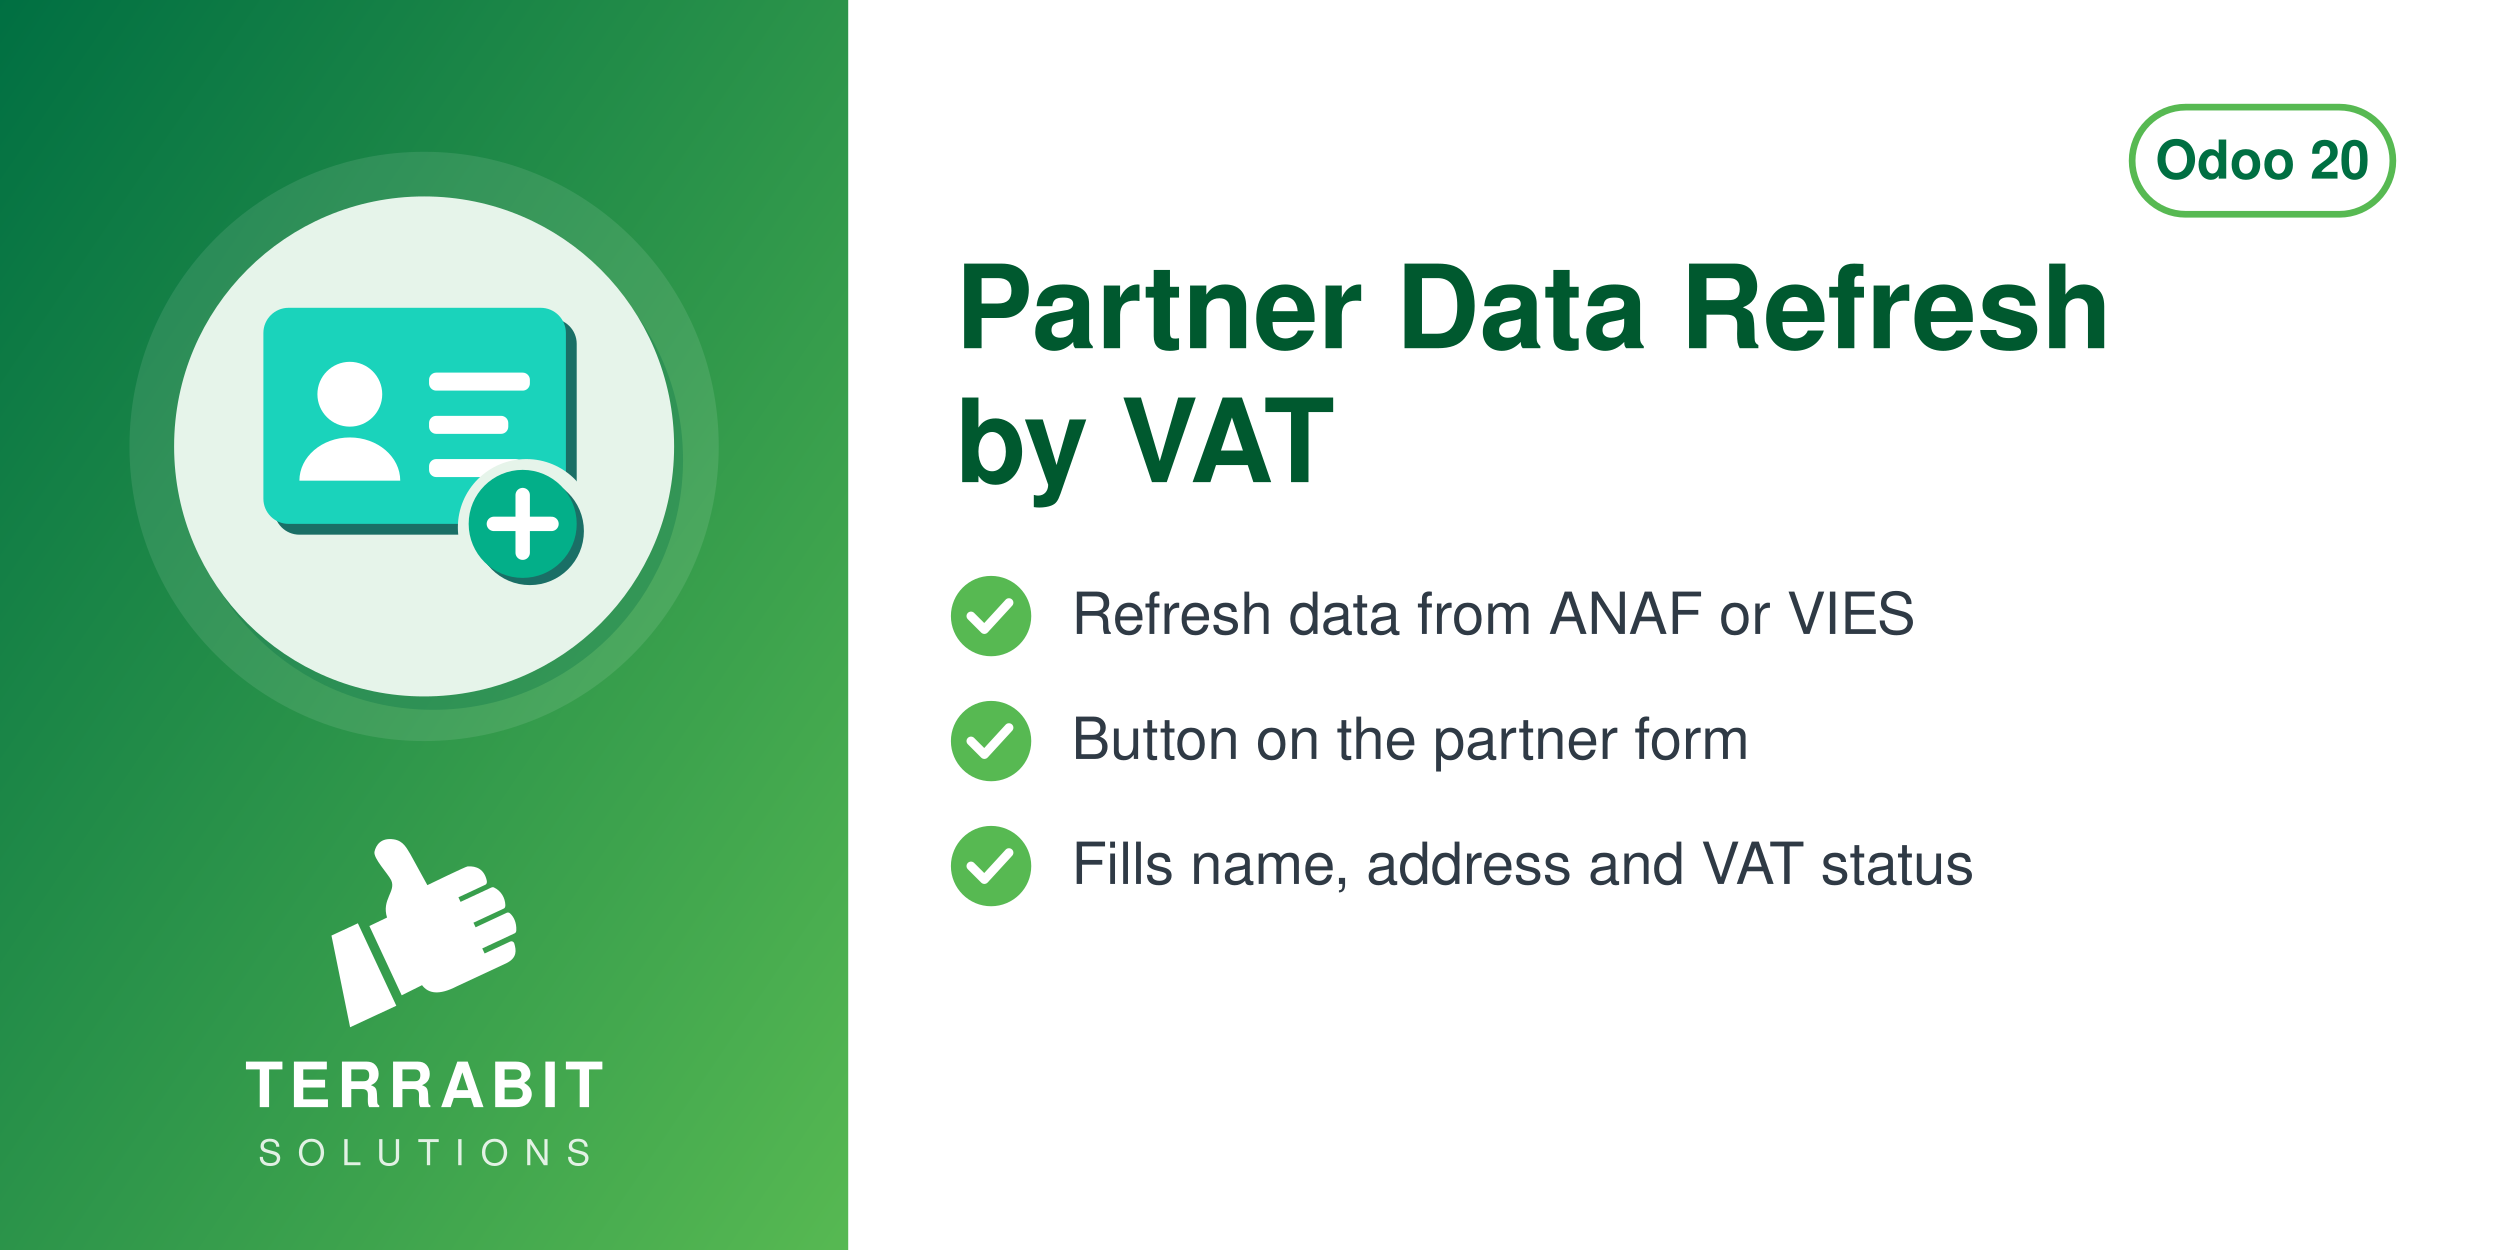
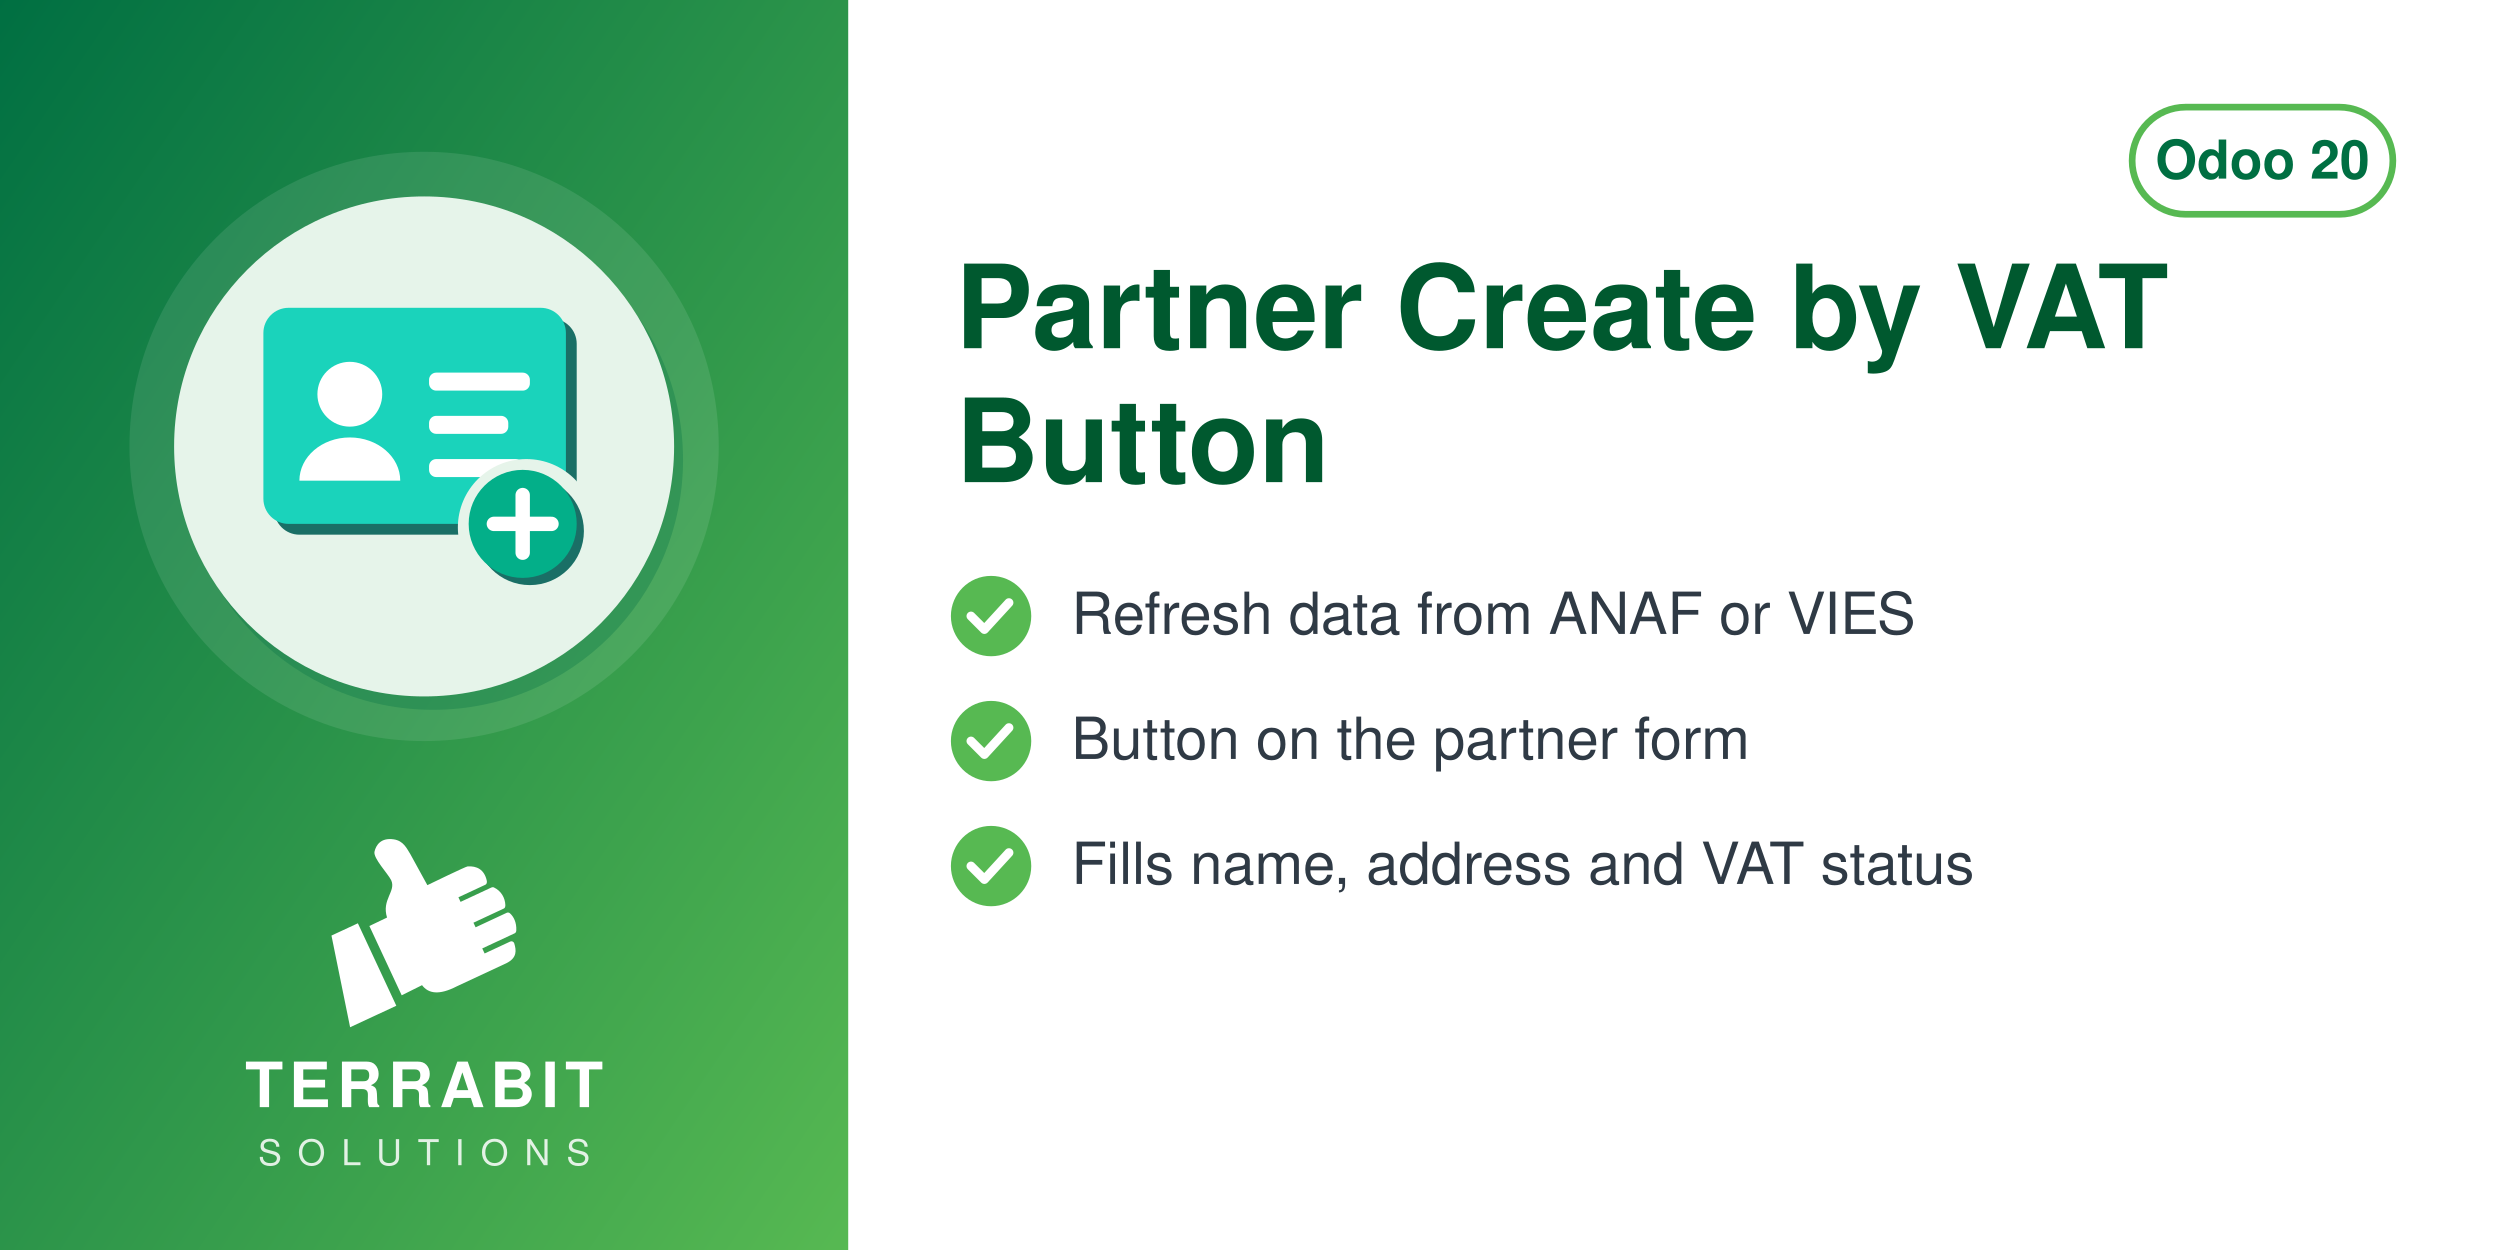
<svg xmlns="http://www.w3.org/2000/svg" width="560" height="280" viewBox="0 0 560 280">
  <defs>
    <linearGradient id="g" x1="0" y1="0" x2="1" y2="1">
      <stop offset="0" stop-color="#006F42" />
      <stop offset="1" stop-color="#57B952" />
    </linearGradient>
  </defs>
  <rect width="560" height="280" fill="#FFFFFF" />
  <rect width="190" height="280" fill="url(#g)" />
  <circle cx="95.0" cy="100" r="66" fill="white" opacity="0.10" />
  <circle cx="97.0" cy="103" r="56" fill="#006F42" opacity="0.30" />
  <circle cx="95.0" cy="100" r="56" fill="#E6F4EA" />
  <svg x="54.0" y="59.0" width="82" height="82" viewBox="0 0 100 100" preserveAspectRatio="xMidYMid meet">
    <g transform="translate(2.16,-3.61) scale(0.9838)">
      <defs>
        <mask id="mi-cut" maskUnits="userSpaceOnUse" x="-20" y="-20" width="140" height="140">
          <rect x="-20" y="-20" width="140" height="140" fill="#fff" />
          <circle cx="77" cy="77" r="19" fill="#000" />
        </mask>
      </defs>
      <g mask="url(#mi-cut)">
        <g transform="translate(3,3)" fill="#1A6F66">
          <rect x="4" y="16" width="84" height="60" rx="7" />
        </g>
        <g fill="#1AD3BB">
          <rect x="4" y="16" width="84" height="60" rx="7" />
        </g>
        <circle cx="28" cy="40" r="9" fill="#FFFFFF" />
        <path d="M14,64 a14,12 0 0 1 28,0z" fill="#FFFFFF" />
        <g fill="#FFFFFF">
          <rect x="50" y="34" width="28" height="5" rx="2" />
          <rect x="50" y="46" width="22" height="5" rx="2" />
          <rect x="50" y="58" width="26" height="5" rx="2" />
        </g>
      </g>
      <circle cx="78" cy="78" r="15" fill="#1A6F66" />
      <circle cx="76" cy="76" r="15" fill="#03AF89" />
      <path d="M76,68 v16 M68,76 h16" fill="none" stroke="#FFFFFF" stroke-width="4" stroke-linecap="round" stroke-linejoin="round" />
    </g>
  </svg>
  <svg x="72.0" y="186" width="46" height="46" viewBox="4045 2535 3400 3400" preserveAspectRatio="xMidYMid meet">
    <path fill="#FFFFFF" d="M4648.32 4073.59l636.59 1365.17 -765.09 355.96 -308.63 -1517.87 437.13 -203.26zm725.61 1192.32l336.75 -167.88c105.65,140.85 282.69,170.72 576.82,18.8l819.92 -382.33c181.4,-90.13 164.26,-214.57 130.07,-328.43 -4.28,-14.25 -13.68,-24.81 -27.34,-30.7 -13.67,-5.89 -27.61,-5.11 -41.09,1.18l-422.32 196.93 -39.04 -83.72 538.07 -250.91c16.64,-7.76 24.7,-27.69 25.58,-46.04 6.48,-134.33 -44.36,-230.89 -105.84,-285.23 -15.2,-13.44 -35.71,-15.59 -54.12,-7l-513.92 239.64 -35.6 -76.34 506.31 -236.1c17.69,-8.25 22.52,-36.93 21.83,-56.45 -4.1,-117.31 -67.62,-232.74 -187.72,-290.66 -13.94,-6.72 -28.64,-6.36 -42.69,0.19l-511.21 238.38 -35.37 -75.86 448.98 -209.36c20.44,-9.53 25.81,-42.28 21.02,-64.32 -41.02,-189.07 -167.92,-247.8 -318.14,-237.87 -29.39,1.94 -589.86,273.16 -665.95,310.54l-281.84 -513.57c-59.06,-93.13 -112.7,-221.7 -276.47,-245.13 -211.24,-30.22 -291.56,94.38 -316.89,203.13 -25.32,108.75 223.84,365.99 276.05,473.69 85.52,184.27 -161.86,318.11 -68.41,617.99l-292.54 139.94 535.09 1147.51z" />
  </svg>
  <text x="95.0" y="248" text-anchor="middle" font-family="Helvetica,Arial,sans-serif" font-size="14" font-weight="800" letter-spacing="1.4" fill="white">TERRABIT</text>
  <text x="95.0" y="261" text-anchor="middle" font-family="Helvetica,Arial,sans-serif" font-size="8" font-weight="500" letter-spacing="3.6" fill="white" opacity="0.85">SOLUTIONS</text>
  <g>
    <rect x="477.6" y="24" width="58.4" height="24" rx="12" fill="none" stroke="#57B952" stroke-width="1.5" />
    <text x="506.8" y="40" text-anchor="middle" font-family="Helvetica,Arial,sans-serif" font-size="12" font-weight="700" fill="#006F42">Odoo 20</text>
  </g>
-   <text x="214" y="78" font-family="Helvetica,Arial,sans-serif" font-size="26" font-weight="700" fill="#00592F">Partner Data Refresh</text>
-   <text x="214" y="108" font-family="Helvetica,Arial,sans-serif" font-size="26" font-weight="700" fill="#00592F">by VAT</text>
+   <text x="214" y="78" font-family="Helvetica,Arial,sans-serif" font-size="26" font-weight="700" fill="#00592F">Partner Create by VAT</text>
+   <text x="214" y="108" font-family="Helvetica,Arial,sans-serif" font-size="26" font-weight="700" fill="#00592F">Button</text>
  <circle cx="222" cy="138" r="9" fill="#57B952" />
  <path d="M217.5 138 l3 3 l5.5 -6" fill="none" stroke="white" stroke-width="2" stroke-linecap="round" stroke-linejoin="round" />
  <text x="240" y="142" font-family="Helvetica,Arial,sans-serif" font-size="13" fill="#2F3A45">Refresh data from ANAF or VIES</text>
  <circle cx="222" cy="166" r="9" fill="#57B952" />
  <path d="M217.5 166 l3 3 l5.5 -6" fill="none" stroke="white" stroke-width="2" stroke-linecap="round" stroke-linejoin="round" />
  <text x="240" y="170" font-family="Helvetica,Arial,sans-serif" font-size="13" fill="#2F3A45">Button on the partner form</text>
  <circle cx="222" cy="194" r="9" fill="#57B952" />
  <path d="M217.5 194 l3 3 l5.5 -6" fill="none" stroke="white" stroke-width="2" stroke-linecap="round" stroke-linejoin="round" />
  <text x="240" y="198" font-family="Helvetica,Arial,sans-serif" font-size="13" fill="#2F3A45">Fills name, address and VAT status</text>
</svg>
